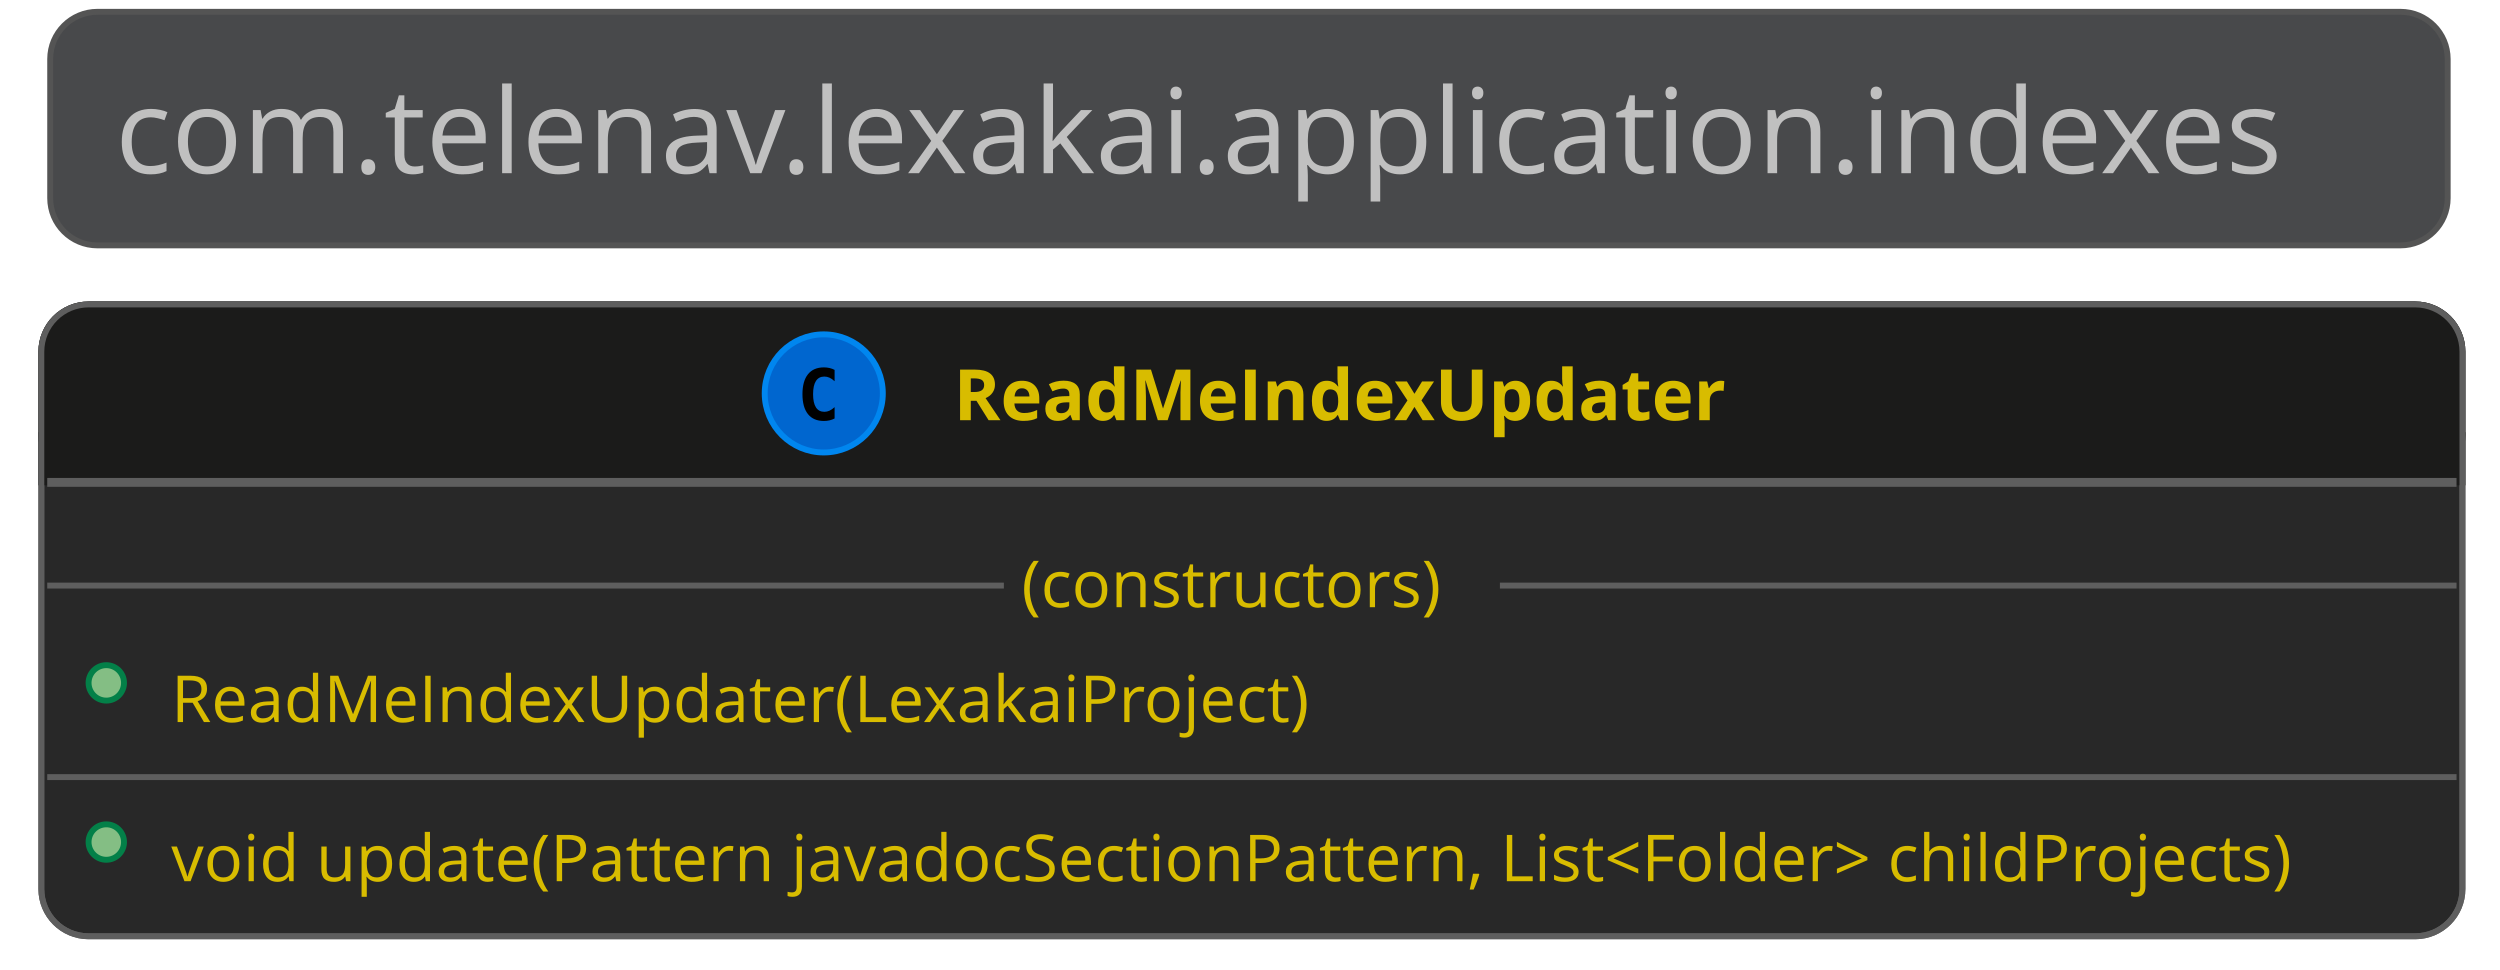
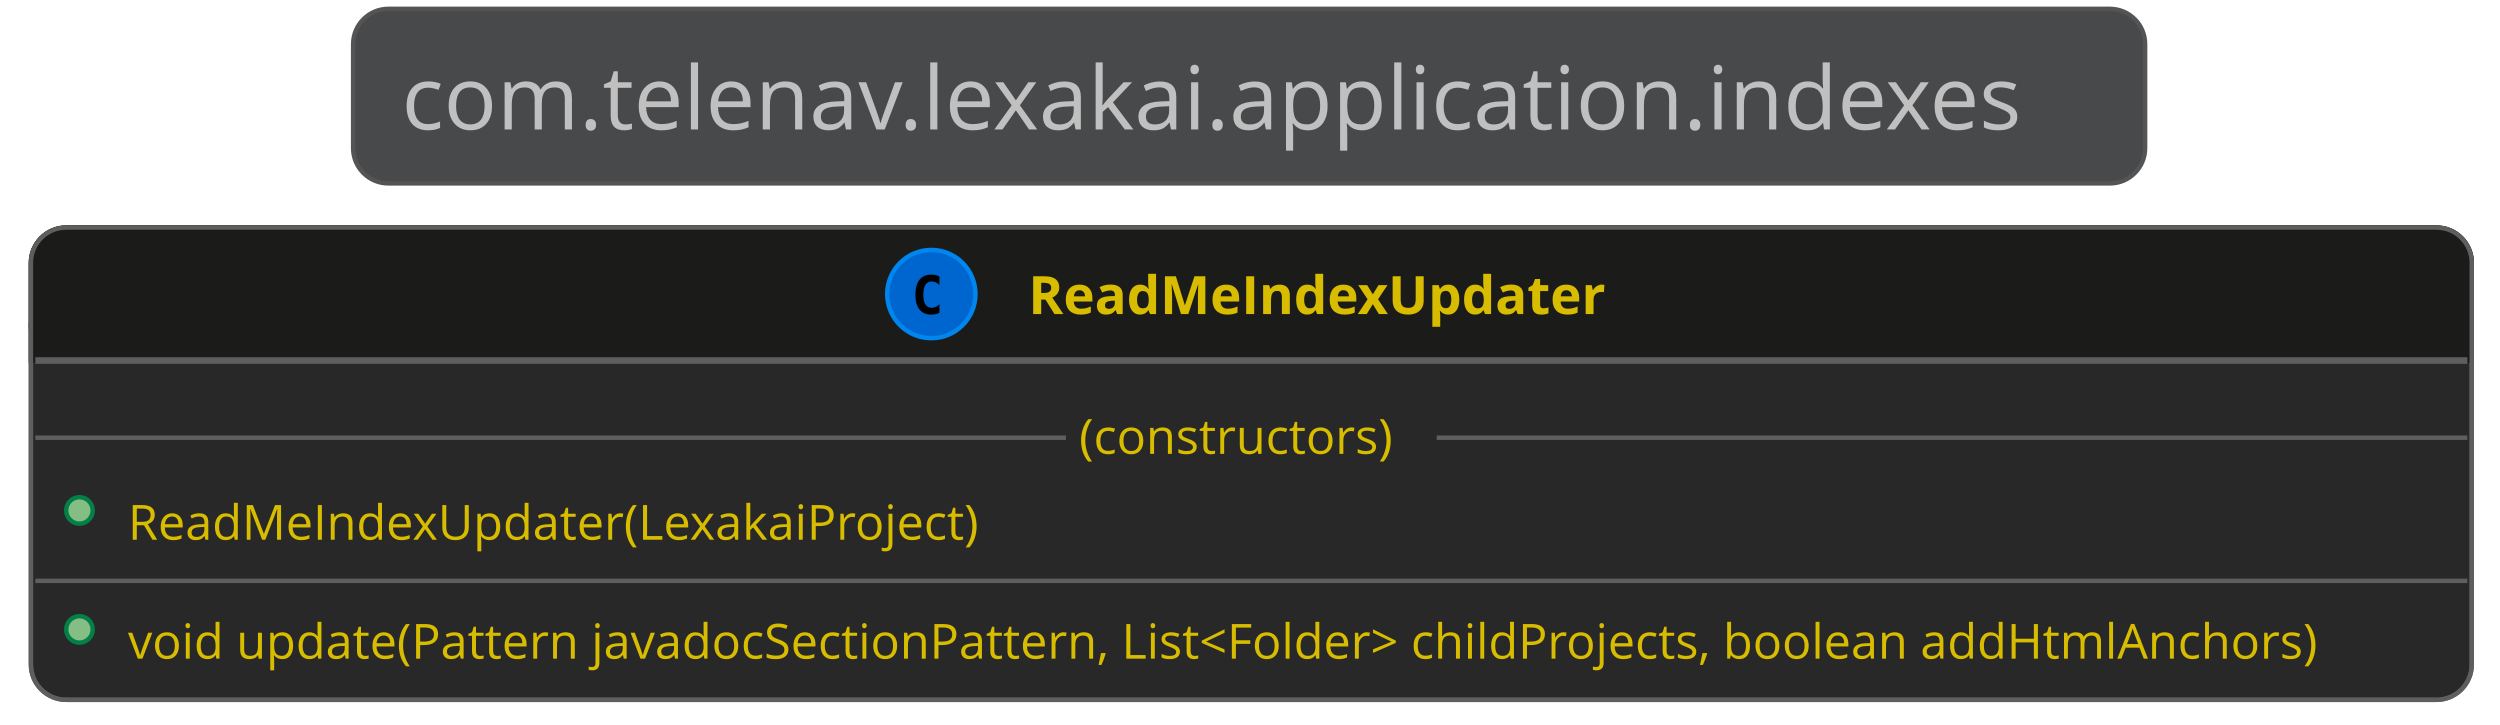
- <svg xmlns="http://www.w3.org/2000/svg" contentScriptType="application/ecmascript" contentStyleType="text/css" height="171.875px" preserveAspectRatio="none" style="width:441px;height:171px;background:#333333;" version="1.1" viewBox="0 0 441 171" width="441.667px" zoomAndPan="magnify">
+ <svg xmlns="http://www.w3.org/2000/svg" contentScriptType="application/ecmascript" contentStyleType="text/css" height="171.875px" preserveAspectRatio="none" style="width:590px;height:171px;background:#333333;" version="1.1" viewBox="0 0 590 171" width="590.625px" zoomAndPan="magnify">
  <defs />
  <g>
-     <rect fill="#48494B" height="41.203" rx="8.333" ry="8.333" style="stroke:#545454;stroke-width:1.042;" width="422.917" x="8.854" y="2.083" />
-     <text fill="#C0C0C0" font-family="Open Sans,Avenir,Nunito,Arial,Helvetica,SansSerif" font-size="20.833" lengthAdjust="spacing" textLength="400" x="20.312" y="30.558">com.telenav.lexakai.application.indexes</text>
-     <rect codeLine="6" fill="#282828" height="111.456" id="ReadMeIndexUpdater" rx="8.333" ry="8.333" style="stroke:#5E5E5E;stroke-width:1.042;" width="427.083" x="7.292" y="53.703" />
-     <rect fill="#1B1B1A" height="31.388" rx="8.333" ry="8.333" style="stroke:#1B1B1A;stroke-width:1.042;" width="427.083" x="7.292" y="53.703" />
-     <rect fill="#1B1B1A" height="8.333" style="stroke:#1B1B1A;stroke-width:1.042;" width="427.083" x="7.292" y="76.758" />
-     <rect codeLine="6" fill="none" height="111.456" id="ReadMeIndexUpdater" rx="8.333" ry="8.333" style="stroke:#5E5E5E;stroke-width:1.042;" width="427.083" x="7.292" y="53.703" />
-     <ellipse cx="145.312" cy="69.397" fill="#0066CF" rx="10.417" ry="10.417" style="stroke:#0086EF;stroke-width:1.042;" />
-     <path d="M147.223,73.822 Q146.796,74.042 146.326,74.152 Q145.856,74.261 145.337,74.261 Q143.494,74.261 142.523,73.047 Q141.553,71.832 141.553,69.537 Q141.553,67.236 142.523,66.022 Q143.494,64.807 145.337,64.807 Q145.856,64.807 146.332,64.917 Q146.808,65.027 147.223,65.247 L147.223,67.249 Q146.759,66.821 146.323,66.623 Q145.886,66.425 145.422,66.425 Q144.434,66.425 143.93,67.209 Q143.427,67.993 143.427,69.537 Q143.427,71.075 143.93,71.86 Q144.434,72.644 145.422,72.644 Q145.886,72.644 146.323,72.446 Q146.759,72.247 147.223,71.82 Z " fill="#000000" />
-     <text fill="#D8BC00" font-family="Open Sans,Avenir,Nunito,Arial,Helvetica,SansSerif" font-size="12.5" font-weight="bold" lengthAdjust="spacing" textLength="136.458" x="168.229" y="74.121">ReadMeIndexUpdater</text>
-     <line style="stroke:#5E5E5E;stroke-width:1.562;" x1="8.333" x2="433.333" y1="85.091" y2="85.091" />
+     <rect fill="#48494B" height="41.203" rx="8.333" ry="8.333" style="stroke:#545454;stroke-width:1.042;" width="422.917" x="83.333" y="2.083" />
+     <text fill="#C0C0C0" font-family="Open Sans,Avenir,Nunito,Arial,Helvetica,SansSerif" font-size="20.833" lengthAdjust="spacing" textLength="400" x="94.792" y="30.558">com.telenav.lexakai.application.indexes</text>
+     <rect codeLine="6" fill="#282828" height="111.456" id="ReadMeIndexUpdater" rx="8.333" ry="8.333" style="stroke:#5E5E5E;stroke-width:1.042;" width="576.042" x="7.292" y="53.703" />
+     <rect fill="#1B1B1A" height="31.388" rx="8.333" ry="8.333" style="stroke:#1B1B1A;stroke-width:1.042;" width="576.042" x="7.292" y="53.703" />
+     <rect fill="#1B1B1A" height="8.333" style="stroke:#1B1B1A;stroke-width:1.042;" width="576.042" x="7.292" y="76.758" />
+     <rect codeLine="6" fill="none" height="111.456" id="ReadMeIndexUpdater" rx="8.333" ry="8.333" style="stroke:#5E5E5E;stroke-width:1.042;" width="576.042" x="7.292" y="53.703" />
+     <ellipse cx="219.792" cy="69.397" fill="#0066CF" rx="10.417" ry="10.417" style="stroke:#0086EF;stroke-width:1.042;" />
+     <path d="M221.702,73.822 Q221.275,74.042 220.805,74.152 Q220.335,74.261 219.816,74.261 Q217.973,74.261 217.002,73.047 Q216.032,71.832 216.032,69.537 Q216.032,67.236 217.002,66.022 Q217.973,64.807 219.816,64.807 Q220.335,64.807 220.811,64.917 Q221.287,65.027 221.702,65.247 L221.702,67.249 Q221.238,66.821 220.802,66.623 Q220.365,66.425 219.901,66.425 Q218.913,66.425 218.409,67.209 Q217.906,67.993 217.906,69.537 Q217.906,71.075 218.409,71.86 Q218.913,72.644 219.901,72.644 Q220.365,72.644 220.802,72.446 Q221.238,72.247 221.702,71.82 Z " fill="#000000" />
+     <text fill="#D8BC00" font-family="Open Sans,Avenir,Nunito,Arial,Helvetica,SansSerif" font-size="12.5" font-weight="bold" lengthAdjust="spacing" textLength="136.458" x="242.708" y="74.121">ReadMeIndexUpdater</text>
+     <line style="stroke:#5E5E5E;stroke-width:1.562;" x1="8.333" x2="582.292" y1="85.091" y2="85.091" />
    <ellipse cx="18.75" cy="120.461" fill="#84BE84" rx="3.125" ry="3.125" style="stroke:#038048;stroke-width:1.042;" />
    <text fill="#D8BC00" font-family="Open Sans,Avenir,Nunito,Arial,Helvetica,SansSerif" font-size="11.458" lengthAdjust="spacing" textLength="207.292" x="30.208" y="127.372">ReadMeIndexUpdater(LexakaiProject)</text>
-     <line style="stroke:#5E5E5E;stroke-width:1.042;" x1="8.333" x2="177.083" y1="103.297" y2="103.297" />
-     <text fill="#D8BC00" font-family="Open Sans,Avenir,Nunito,Arial,Helvetica,SansSerif" font-size="11.458" lengthAdjust="spacing" textLength="81.25" x="180.208" y="107.106">(constructors)</text>
-     <line style="stroke:#5E5E5E;stroke-width:1.042;" x1="264.583" x2="433.333" y1="103.297" y2="103.297" />
-     <line style="stroke:#5E5E5E;stroke-width:1.042;" x1="8.333" x2="433.333" y1="137.081" y2="137.081" />
+     <line style="stroke:#5E5E5E;stroke-width:1.042;" x1="8.333" x2="251.562" y1="103.297" y2="103.297" />
+     <text fill="#D8BC00" font-family="Open Sans,Avenir,Nunito,Arial,Helvetica,SansSerif" font-size="11.458" lengthAdjust="spacing" textLength="81.25" x="254.688" y="107.106">(constructors)</text>
+     <line style="stroke:#5E5E5E;stroke-width:1.042;" x1="339.062" x2="582.292" y1="103.297" y2="103.297" />
+     <line style="stroke:#5E5E5E;stroke-width:1.042;" x1="8.333" x2="582.292" y1="137.081" y2="137.081" />
    <ellipse cx="18.75" cy="148.539" fill="#84BE84" rx="3.125" ry="3.125" style="stroke:#038048;stroke-width:1.042;" />
-     <text fill="#D8BC00" font-family="Open Sans,Avenir,Nunito,Arial,Helvetica,SansSerif" font-size="11.458" lengthAdjust="spacing" textLength="394.792" x="30.208" y="155.45">void update(Pattern javadocSectionPattern, List&lt;Folder&gt; childProjects)</text>
+     <text fill="#D8BC00" font-family="Open Sans,Avenir,Nunito,Arial,Helvetica,SansSerif" font-size="11.458" lengthAdjust="spacing" textLength="543.75" x="30.208" y="155.45">void update(Pattern javadocSectionPattern, List&lt;Folder&gt; childProjects, boolean addHtmlAnchors)</text>
  </g>
</svg>
